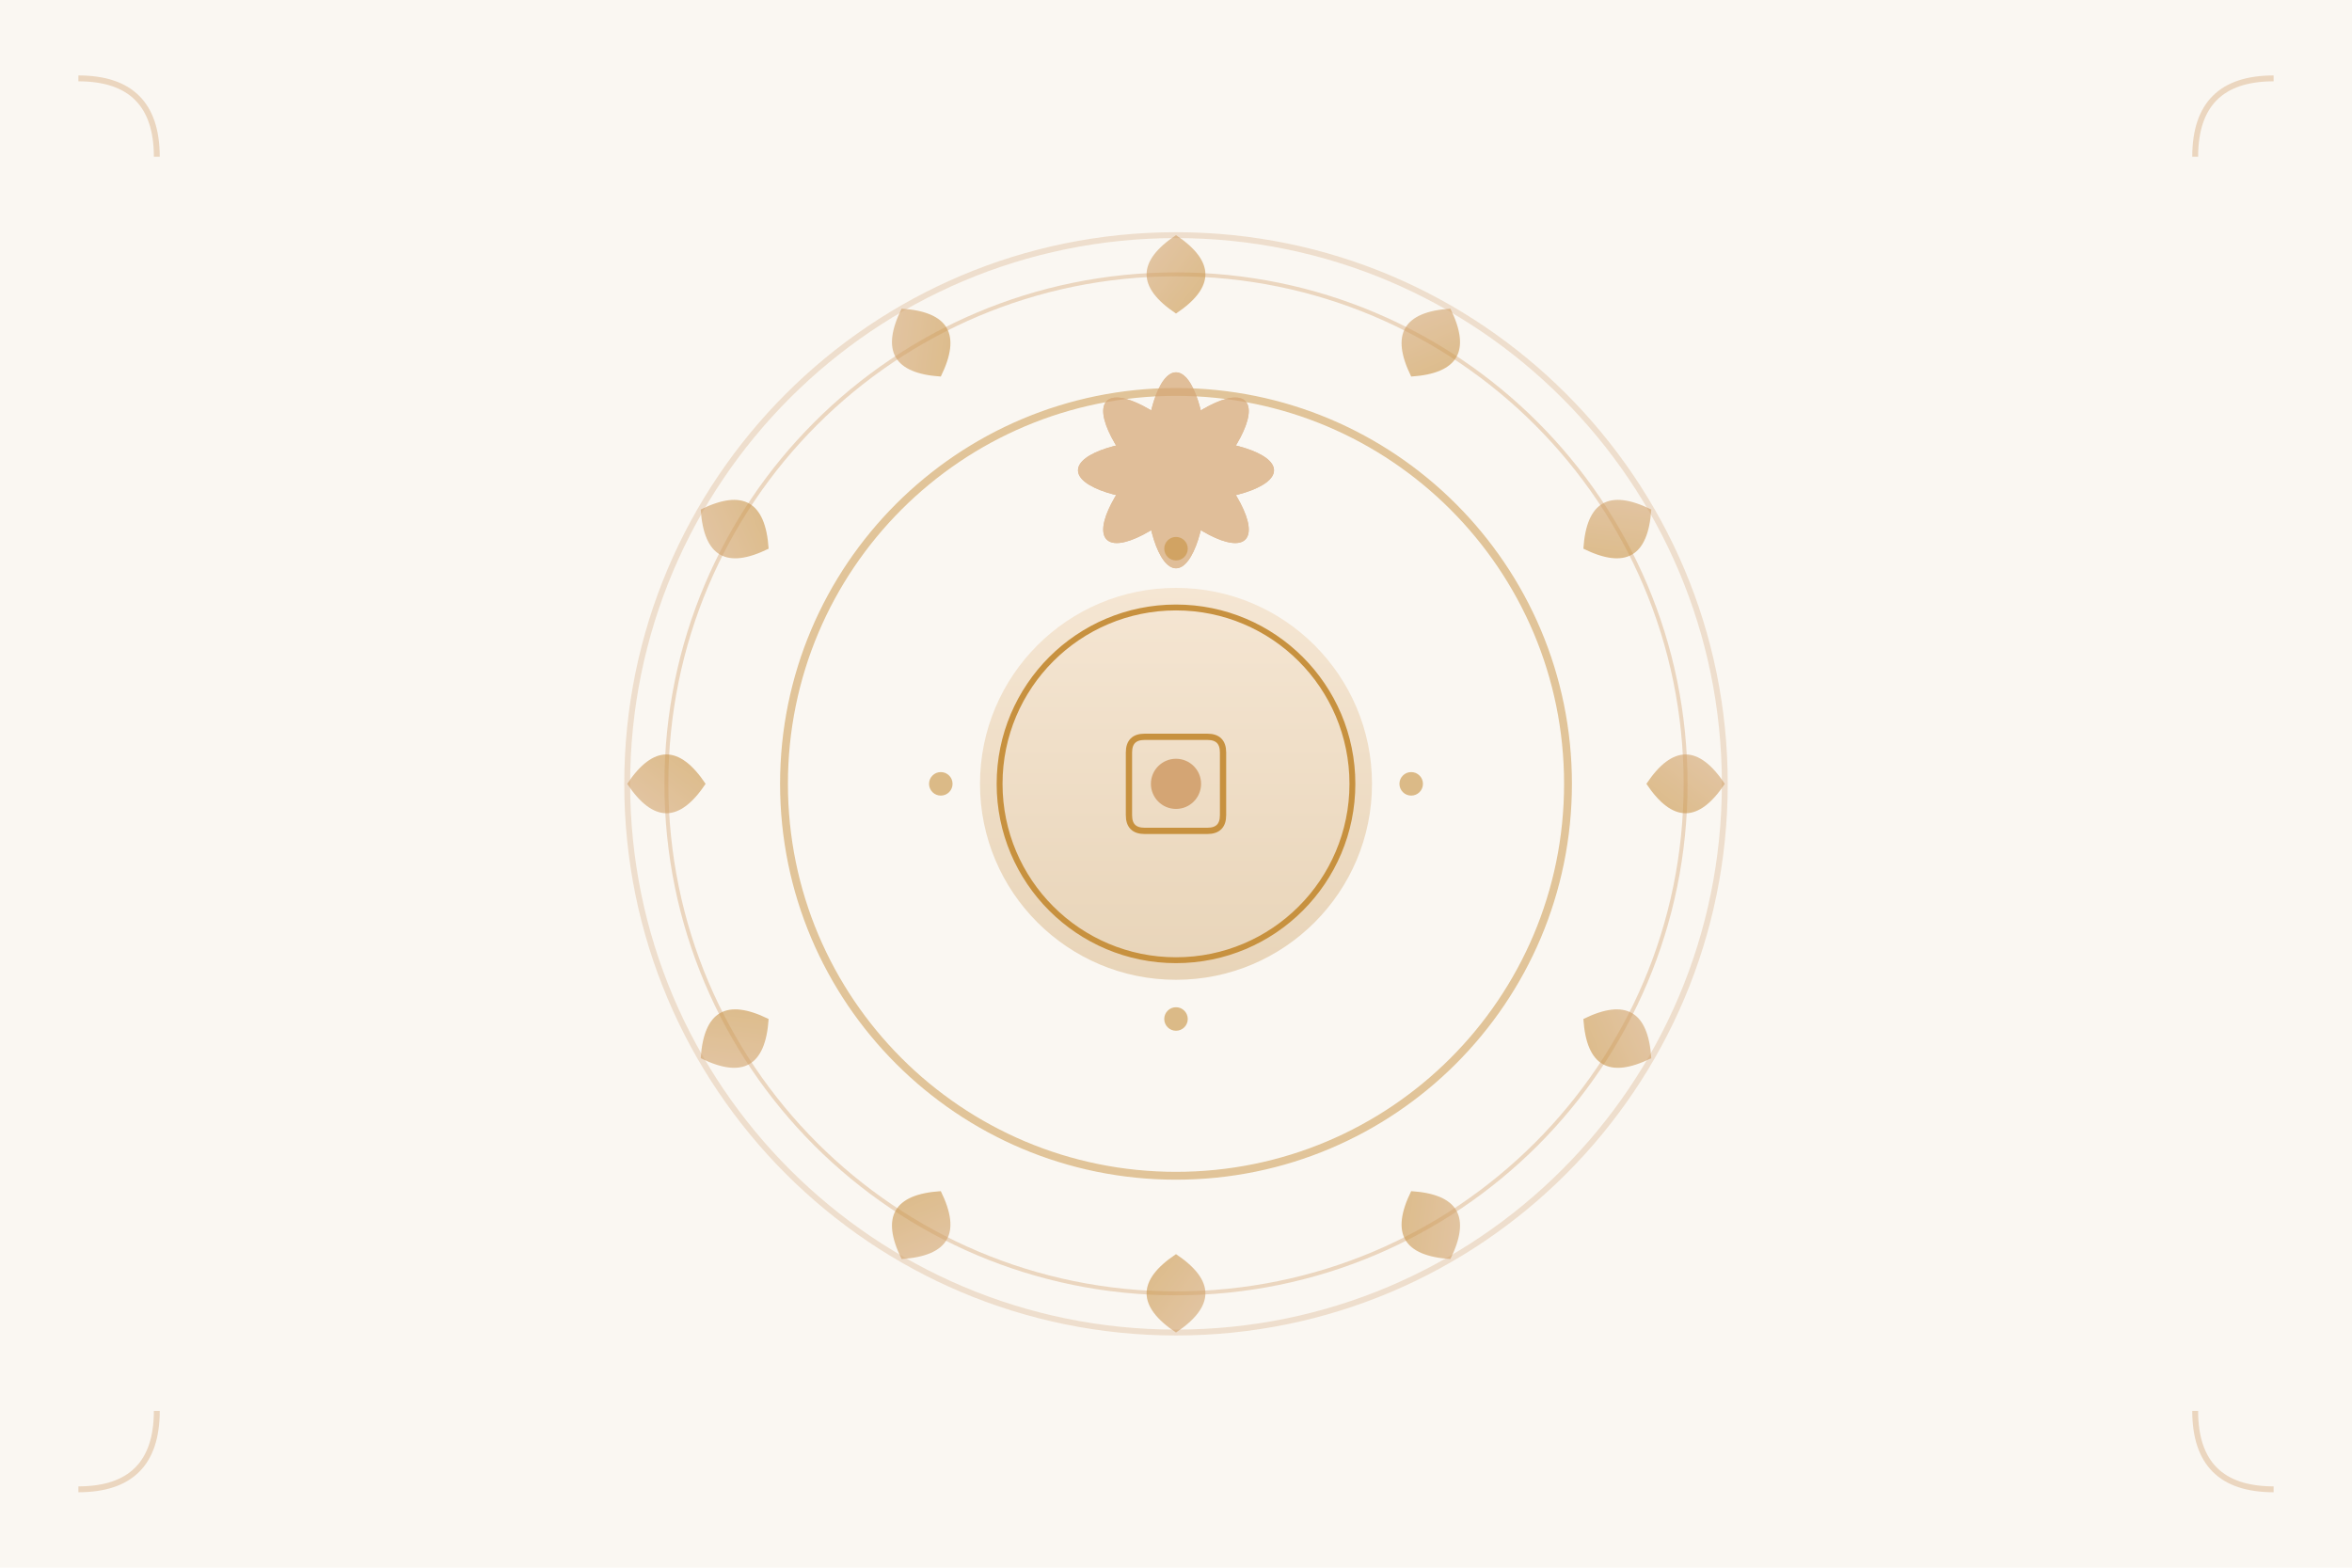
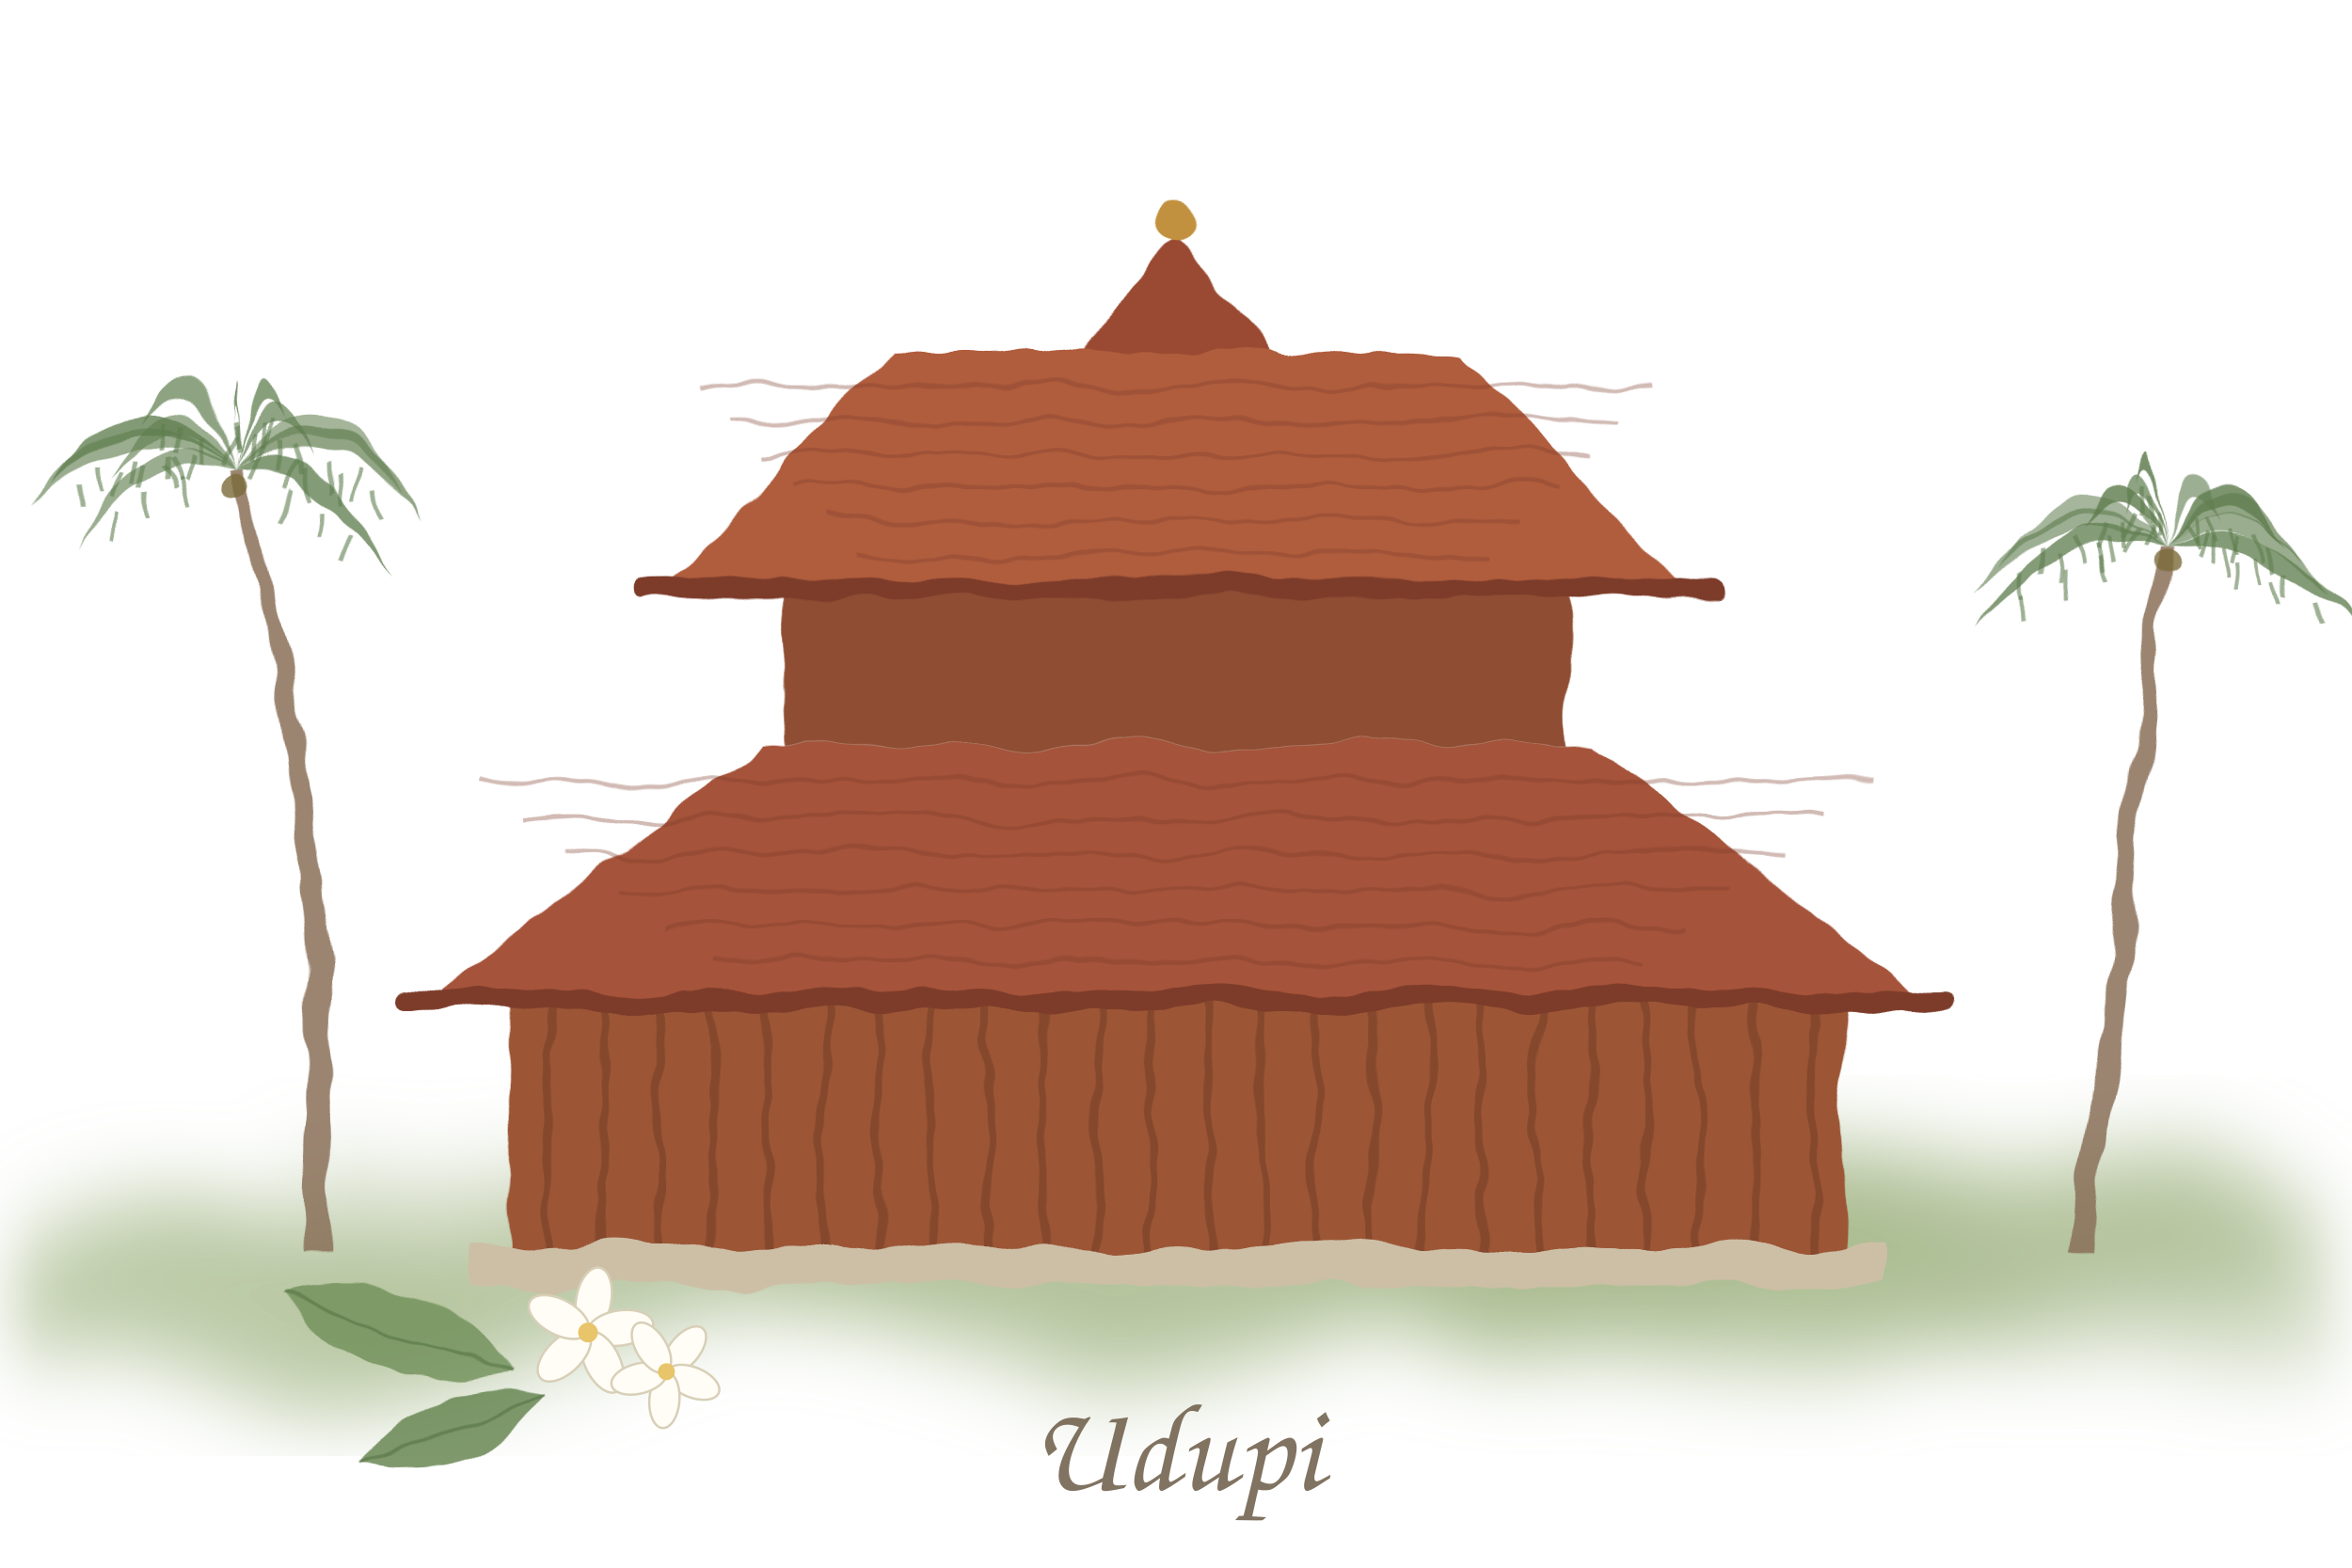
<svg xmlns="http://www.w3.org/2000/svg" viewBox="0 0 600 400" width="600" height="400">
  <defs>
-     <linearGradient id="grad1" x1="0%" y1="0%" x2="100%" y2="100%">
-       <stop offset="0%" style="stop-color:#d4a574;stop-opacity:1" />
-       <stop offset="100%" style="stop-color:#c7913f;stop-opacity:1" />
-     </linearGradient>
-     <linearGradient id="grad2" x1="0%" y1="0%" x2="0%" y2="100%">
-       <stop offset="0%" style="stop-color:#f5e6d3;stop-opacity:1" />
-       <stop offset="100%" style="stop-color:#e8d4b8;stop-opacity:1" />
-     </linearGradient>
+     <filter id="wc" x="-10%" y="-10%" width="120%" height="120%">
+       <feTurbulence type="fractalNoise" baseFrequency="0.04" numOctaves="3" seed="7" result="n" />
+       <feDisplacementMap in="SourceGraphic" in2="n" scale="7" xChannelSelector="R" yChannelSelector="G" />
+     </filter>
+     <filter id="wash" x="-20%" y="-20%" width="140%" height="140%">
+       <feTurbulence type="fractalNoise" baseFrequency="0.012" numOctaves="2" seed="3" result="n" />
+       <feDisplacementMap in="SourceGraphic" in2="n" scale="40" xChannelSelector="R" yChannelSelector="G" result="d" />
+       <feGaussianBlur in="d" stdDeviation="10" />
+     </filter>
+     <filter id="soft">
+       <feGaussianBlur stdDeviation="3" />
+     </filter>
+     <filter id="paper">
+       <feTurbulence type="fractalNoise" baseFrequency="0.9" numOctaves="2" seed="2" />
+       <feColorMatrix values="0 0 0 0 0.45  0 0 0 0 0.38  0 0 0 0 0.3  0 0 0 0.05 0" />
+     </filter>
  </defs>
-   <rect width="600" height="400" fill="#faf7f2" />
-   <g transform="translate(300, 200)">
-     <circle r="140" fill="none" stroke="#d4a574" stroke-width="1.5" opacity="0.3" />
-     <circle r="130" fill="none" stroke="#d4a574" stroke-width="1" opacity="0.4" />
-     <g opacity="0.6">
-       <path d="M 0,-120 Q 15,-130 0,-140 Q -15,-130 0,-120" fill="url(#grad1)" transform="rotate(0)" />
-       <path d="M 0,-120 Q 15,-130 0,-140 Q -15,-130 0,-120" fill="url(#grad1)" transform="rotate(30)" />
-       <path d="M 0,-120 Q 15,-130 0,-140 Q -15,-130 0,-120" fill="url(#grad1)" transform="rotate(60)" />
-       <path d="M 0,-120 Q 15,-130 0,-140 Q -15,-130 0,-120" fill="url(#grad1)" transform="rotate(90)" />
-       <path d="M 0,-120 Q 15,-130 0,-140 Q -15,-130 0,-120" fill="url(#grad1)" transform="rotate(120)" />
-       <path d="M 0,-120 Q 15,-130 0,-140 Q -15,-130 0,-120" fill="url(#grad1)" transform="rotate(150)" />
-       <path d="M 0,-120 Q 15,-130 0,-140 Q -15,-130 0,-120" fill="url(#grad1)" transform="rotate(180)" />
-       <path d="M 0,-120 Q 15,-130 0,-140 Q -15,-130 0,-120" fill="url(#grad1)" transform="rotate(210)" />
-       <path d="M 0,-120 Q 15,-130 0,-140 Q -15,-130 0,-120" fill="url(#grad1)" transform="rotate(240)" />
-       <path d="M 0,-120 Q 15,-130 0,-140 Q -15,-130 0,-120" fill="url(#grad1)" transform="rotate(270)" />
-       <path d="M 0,-120 Q 15,-130 0,-140 Q -15,-130 0,-120" fill="url(#grad1)" transform="rotate(300)" />
-       <path d="M 0,-120 Q 15,-130 0,-140 Q -15,-130 0,-120" fill="url(#grad1)" transform="rotate(330)" />
-     </g>
-     <circle r="100" fill="none" stroke="#c7913f" stroke-width="2" opacity="0.5" />
-     <g opacity="0.7">
-       <ellipse rx="8" ry="25" fill="#d4a574" transform="translate(0, -80) rotate(0)" />
-       <ellipse rx="8" ry="25" fill="#d4a574" transform="translate(0, -80) rotate(45)" />
-       <ellipse rx="8" ry="25" fill="#d4a574" transform="translate(0, -80) rotate(90)" />
-       <ellipse rx="8" ry="25" fill="#d4a574" transform="translate(0, -80) rotate(135)" />
-       <ellipse rx="8" ry="25" fill="#d4a574" transform="translate(0, -80) rotate(180)" />
-       <ellipse rx="8" ry="25" fill="#d4a574" transform="translate(0, -80) rotate(225)" />
-       <ellipse rx="8" ry="25" fill="#d4a574" transform="translate(0, -80) rotate(270)" />
-       <ellipse rx="8" ry="25" fill="#d4a574" transform="translate(0, -80) rotate(315)" />
-     </g>
-     <circle r="50" fill="url(#grad2)" />
-     <circle r="45" fill="none" stroke="#c7913f" stroke-width="1.5" />
-     <g transform="scale(0.8)">
-       <path d="M -15,-10 L -15,10 Q -15,15 -10,15 L 10,15 Q 15,15 15,10 L 15,-10 Q 15,-15 10,-15 L -10,-15 Q -15,-15 -15,-10 Z" fill="none" stroke="#c7913f" stroke-width="2" />
-       <circle cx="0" cy="0" r="8" fill="#d4a574" />
-     </g>
-     <circle cx="0" cy="-60" r="3" fill="#c7913f" opacity="0.6" />
-     <circle cx="0" cy="60" r="3" fill="#c7913f" opacity="0.6" />
-     <circle cx="-60" cy="0" r="3" fill="#c7913f" opacity="0.6" />
-     <circle cx="60" cy="0" r="3" fill="#c7913f" opacity="0.6" />
-   </g>
-   <path d="M 20,20 Q 40,20 40,40" fill="none" stroke="#d4a574" stroke-width="1.5" opacity="0.4" />
-   <path d="M 580,20 Q 560,20 560,40" fill="none" stroke="#d4a574" stroke-width="1.5" opacity="0.4" />
-   <path d="M 20,380 Q 40,380 40,360" fill="none" stroke="#d4a574" stroke-width="1.5" opacity="0.4" />
-   <path d="M 580,380 Q 560,380 560,360" fill="none" stroke="#d4a574" stroke-width="1.5" opacity="0.4" />
+   <g filter="url(#wash)">
+     <ellipse cx="311.4" cy="333.9" rx="127.4" ry="11.6" fill="#a7b98c" opacity="0.44" />
+     <ellipse cx="406.2" cy="327.8" rx="72.2" ry="9.2" fill="#a7b98c" opacity="0.35" />
+     <ellipse cx="428.1" cy="310.6" rx="97.6" ry="11.9" fill="#a7b98c" opacity="0.46" />
+     <ellipse cx="531.5" cy="316.9" rx="129.9" ry="9.6" fill="#a7b98c" opacity="0.45" />
+     <ellipse cx="495.2" cy="306.3" rx="110.9" ry="14.0" fill="#a7b98c" opacity="0.49" />
+     <ellipse cx="149.2" cy="322.7" rx="122.4" ry="14.7" fill="#a7b98c" opacity="0.33" />
+     <ellipse cx="82.6" cy="339.5" rx="95.8" ry="18.0" fill="#a7b98c" opacity="0.29" />
+     <ellipse cx="462.3" cy="334.2" rx="124.8" ry="9.2" fill="#a7b98c" opacity="0.34" />
+     <ellipse cx="66.9" cy="331.6" rx="88.1" ry="17.6" fill="#a7b98c" opacity="0.34" />
+     <ellipse cx="442.7" cy="336.4" rx="80.5" ry="14.0" fill="#a7b98c" opacity="0.49" />
+     <ellipse cx="314.0" cy="315.1" rx="82.4" ry="16.1" fill="#a7b98c" opacity="0.30" />
+     <ellipse cx="354.0" cy="323.3" rx="101.0" ry="10.2" fill="#a7b98c" opacity="0.41" />
+     <ellipse cx="516.6" cy="313.4" rx="86.6" ry="17.2" fill="#a7b98c" opacity="0.39" />
+     <ellipse cx="181.7" cy="300.4" rx="114.0" ry="12.1" fill="#a7b98c" opacity="0.37" />
+     <ellipse cx="181.7" cy="326.6" rx="112.4" ry="11.8" fill="#a7b98c" opacity="0.27" />
+     <ellipse cx="553.1" cy="338.2" rx="66.3" ry="14.1" fill="#a7b98c" opacity="0.42" />
+     <ellipse cx="249.6" cy="330.7" rx="127.4" ry="14.3" fill="#a7b98c" opacity="0.35" />
+     <ellipse cx="141.7" cy="310.6" rx="74.8" ry="10.0" fill="#a7b98c" opacity="0.30" />
+     <ellipse cx="477.9" cy="322.6" rx="117.3" ry="17.3" fill="#a7b98c" opacity="0.45" />
+     <ellipse cx="65.7" cy="338.9" rx="71.0" ry="15.9" fill="#a7b98c" opacity="0.46" />
+     <ellipse cx="381.9" cy="317.0" rx="69.9" ry="9.8" fill="#a7b98c" opacity="0.41" />
+     <ellipse cx="165.7" cy="322.4" rx="82.2" ry="10.5" fill="#a7b98c" opacity="0.32" />
+     <ellipse cx="416.9" cy="320.4" rx="90.5" ry="13.4" fill="#a7b98c" opacity="0.39" />
+     <ellipse cx="308.1" cy="318.7" rx="127.9" ry="15.8" fill="#a7b98c" opacity="0.31" />
+     <ellipse cx="205.5" cy="307.9" rx="88.7" ry="9.3" fill="#a7b98c" opacity="0.44" />
+     <ellipse cx="335.3" cy="317.8" rx="123.1" ry="12.0" fill="#a7b98c" opacity="0.39" />
+   </g>
+   <g filter="url(#wc)">
+     <path d="M76.8,320 Q84.0,210.0 58.4,120 L61.6,120 Q88.8,210.0 84.0,320 Z" fill="#8a7058" opacity=".85" />
+     <path d="M60.0,120 Q39.346,101.696 18.692,140.439 Q39.346,112.896 60.0,120 Z" fill="#5f7d4e" opacity="0.63" />
+     <path d="M45.542,122.877 l2.875,7.2" stroke="#5f7d4e" stroke-width="1.12" opacity=".6" />
+     <path d="M37.28,126.501 l0.606,7.2" stroke="#5f7d4e" stroke-width="1.12" opacity=".6" />
+     <path d="M29.019,131.935 l-1.994,7.2" stroke="#5f7d4e" stroke-width="1.12" opacity=".6" />
+     <path d="M60.0,120 Q33.916,92.006 7.832,128.578 Q33.916,103.206 60.0,120 Z" fill="#5f7d4e" opacity="0.63" />
+     <path d="M41.741,118.725 l2.984,7.2" stroke="#5f7d4e" stroke-width="1.12" opacity=".6" />
+     <path d="M31.308,119.977 l-2.69,7.2" stroke="#5f7d4e" stroke-width="1.12" opacity=".6" />
+     <path d="M20.874,123.039 l-1.234,7.2" stroke="#5f7d4e" stroke-width="1.12" opacity=".6" />
+     <path d="M60.0,120 Q37.051,87.479 14.103,122.283 Q37.051,98.679 60.0,120 Z" fill="#5f7d4e" opacity="0.78" />
+     <path d="M43.936,116.522 l1.819,7.2" stroke="#5f7d4e" stroke-width="1.12" opacity=".6" />
+     <path d="M34.756,116.515 l-0.691,7.2" stroke="#5f7d4e" stroke-width="1.12" opacity=".6" />
+     <path d="M25.577,118.318 l0.631,7.2" stroke="#5f7d4e" stroke-width="1.12" opacity=".6" />
+     <path d="M60.0,120 Q44.439,88.259 28.878,121.649 Q44.439,99.459 60.0,120 Z" fill="#5f7d4e" opacity="0.63" />
+     <path d="M49.107,116.3 l-2.037,7.2" stroke="#5f7d4e" stroke-width="1.12" opacity=".6" />
+     <path d="M42.883,116.166 l-0.855,7.2" stroke="#5f7d4e" stroke-width="1.12" opacity=".6" />
+     <path d="M36.659,117.843 l-0.77,7.2" stroke="#5f7d4e" stroke-width="1.12" opacity=".6" />
+     <path d="M60.0,120 Q48.135,78.271 36.269,107.008 Q48.135,89.471 60.0,120 Z" fill="#5f7d4e" opacity="0.71" />
+     <path d="M51.694,111.176 l-0.997,7.2" stroke="#5f7d4e" stroke-width="1.12" opacity=".6" />
+     <path d="M46.948,108.113 l-2.466,7.2" stroke="#5f7d4e" stroke-width="1.12" opacity=".6" />
+     <path d="M42.202,106.862 l-0.844,7.2" stroke="#5f7d4e" stroke-width="1.12" opacity=".6" />
+     <path d="M60.0,120 Q59.225,83.614 58.45,107.978 Q59.225,94.814 60.0,120 Z" fill="#5f7d4e" opacity="0.83" />
+     <path d="M59.458,111.516 l-2.875,7.2" stroke="#5f7d4e" stroke-width="1.12" opacity=".6" />
+     <path d="M59.148,108.647 l1.445,7.2" stroke="#5f7d4e" stroke-width="1.12" opacity=".6" />
+     <path d="M58.838,107.59 l1.348,7.2" stroke="#5f7d4e" stroke-width="1.12" opacity=".6" />
+     <path d="M60.0,120 Q66.321,80.486 72.641,107.375 Q66.321,91.686 60.0,120 Z" fill="#5f7d4e" opacity="0.74" />
+     <path d="M64.424,111.305 l-0.91,7.2" stroke="#5f7d4e" stroke-width="1.12" opacity=".6" />
+     <path d="M66.953,108.316 l-0.465,7.2" stroke="#5f7d4e" stroke-width="1.12" opacity=".6" />
+     <path d="M69.481,107.137 l-2.627,7.2" stroke="#5f7d4e" stroke-width="1.12" opacity=".6" />
+     <path d="M60.0,120 Q69.364,86.777 78.728,117.06 Q69.364,97.977 60.0,120 Z" fill="#5f7d4e" opacity="0.70" />
+     <path d="M66.555,114.694 l-2.997,7.2" stroke="#5f7d4e" stroke-width="1.12" opacity=".6" />
+     <path d="M70.3,113.642 l0.018,7.2" stroke="#5f7d4e" stroke-width="1.12" opacity=".6" />
+     <path d="M74.046,114.401 l2.29,7.2" stroke="#5f7d4e" stroke-width="1.12" opacity=".6" />
+     <path d="M60.0,120 Q80.991,90.334 101.982,125.757 Q80.991,101.534 60.0,120 Z" fill="#5f7d4e" opacity="0.57" />
+     <path d="M74.694,117.738 l-2.365,7.2" stroke="#5f7d4e" stroke-width="1.12" opacity=".6" />
+     <path d="M83.09,118.425 l1.509,7.2" stroke="#5f7d4e" stroke-width="1.12" opacity=".6" />
+     <path d="M91.486,120.924 l-0.75,7.2" stroke="#5f7d4e" stroke-width="1.12" opacity=".6" />
+     <path d="M60.0,120 Q83.769,94.641 107.538,131.763 Q83.769,105.841 60.0,120 Z" fill="#5f7d4e" opacity="0.69" />
+     <path d="M76.638,119.84 l2.657,7.2" stroke="#5f7d4e" stroke-width="1.12" opacity=".6" />
+     <path d="M86.146,121.729 l1.48,7.2" stroke="#5f7d4e" stroke-width="1.12" opacity=".6" />
+     <path d="M95.654,125.428 l2.828,7.2" stroke="#5f7d4e" stroke-width="1.12" opacity=".6" />
+     <path d="M60.0,120 Q80.277,107.844 100.554,147.202 Q80.277,119.044 60.0,120 Z" fill="#5f7d4e" opacity="0.77" />
+     <path d="M74.194,125.244 l-2.371,7.2" stroke="#5f7d4e" stroke-width="1.12" opacity=".6" />
+     <path d="M82.305,130.22 l-0.449,7.2" stroke="#5f7d4e" stroke-width="1.12" opacity=".6" />
+     <path d="M90.416,137.008 l-2.762,7.2" stroke="#5f7d4e" stroke-width="1.12" opacity=".6" />
+     <circle cx="60.0" cy="124.0" r="3.2" fill="#7a6a3a" opacity=".8" />
+   </g>
+   <g filter="url(#wc)">
+     <path d="M527.0,320 Q541.82,221.0 550.1,140 L553.1,140 Q546.32,221.0 533.75,320 Z" fill="#8a7058" opacity=".85" />
+     <path d="M551.6,140 Q528.618,122.924 505.637,159.299 Q528.618,133.424 551.6,140 Z" fill="#5f7d4e" opacity="0.76" />
+     <path d="M535.513,142.745 l1.844,6.75" stroke="#5f7d4e" stroke-width="1.05" opacity=".6" />
+     <path d="M526.32,146.17 l0.943,6.75" stroke="#5f7d4e" stroke-width="1.05" opacity=".6" />
+     <path d="M517.128,151.292 l0.142,6.75" stroke="#5f7d4e" stroke-width="1.05" opacity=".6" />
+     <path d="M551.6,140 Q527.602,116.637 503.603,151.67 Q527.602,127.137 551.6,140 Z" fill="#5f7d4e" opacity="0.61" />
+     <path d="M534.801,140.075 l2.009,6.75" stroke="#5f7d4e" stroke-width="1.05" opacity=".6" />
+     <path d="M525.202,141.974 l0.378,6.75" stroke="#5f7d4e" stroke-width="1.05" opacity=".6" />
+     <path d="M515.602,145.571 l1.555,6.75" stroke="#5f7d4e" stroke-width="1.05" opacity=".6" />
+     <path d="M551.6,140 Q530.929,111.57 510.259,144.731 Q530.929,122.07 551.6,140 Z" fill="#5f7d4e" opacity="0.56" />
+     <path d="M537.131,137.646 l1.96,6.75" stroke="#5f7d4e" stroke-width="1.05" opacity=".6" />
+     <path d="M528.862,138.158 l2.728,6.75" stroke="#5f7d4e" stroke-width="1.05" opacity=".6" />
+     <path d="M520.594,140.366 l0.387,6.75" stroke="#5f7d4e" stroke-width="1.05" opacity=".6" />
+     <path d="M551.6,140 Q541.462,107.979 531.323,136.709 Q541.462,118.479 551.6,140 Z" fill="#5f7d4e" opacity="0.81" />
+     <path d="M544.503,134.838 l-2.924,6.75" stroke="#5f7d4e" stroke-width="1.05" opacity=".6" />
+     <path d="M540.448,133.745 l0.97,6.75" stroke="#5f7d4e" stroke-width="1.05" opacity=".6" />
+     <path d="M536.392,134.35 l-1.428,6.75" stroke="#5f7d4e" stroke-width="1.05" opacity=".6" />
+     <path d="M551.6,140 Q546.409,106.269 541.218,131.883 Q546.409,116.769 551.6,140 Z" fill="#5f7d4e" opacity="0.71" />
+     <path d="M547.966,133.149 l-1.765,6.75" stroke="#5f7d4e" stroke-width="1.05" opacity=".6" />
+     <path d="M545.89,131.091 l2.602,6.75" stroke="#5f7d4e" stroke-width="1.05" opacity=".6" />
+     <path d="M543.813,130.73 l-2.814,6.75" stroke="#5f7d4e" stroke-width="1.05" opacity=".6" />
+     <path d="M551.6,140 Q548.643,100.168 545.685,123.405 Q548.643,110.668 551.6,140 Z" fill="#5f7d4e" opacity="0.84" />
+     <path d="M549.53,130.182 l-0.252,6.75" stroke="#5f7d4e" stroke-width="1.05" opacity=".6" />
+     <path d="M548.347,126.428 l-0.97,6.75" stroke="#5f7d4e" stroke-width="1.05" opacity=".6" />
+     <path d="M547.164,124.372 l-1.917,6.75" stroke="#5f7d4e" stroke-width="1.05" opacity=".6" />
+     <path d="M551.6,140 Q559.05,106.381 566.499,133.262 Q559.05,116.881 551.6,140 Z" fill="#5f7d4e" opacity="0.61" />
+     <path d="M556.815,133.632 l2.951,6.75" stroke="#5f7d4e" stroke-width="1.05" opacity=".6" />
+     <path d="M559.795,131.85 l-0.829,6.75" stroke="#5f7d4e" stroke-width="1.05" opacity=".6" />
+     <path d="M562.775,131.765 l1.751,6.75" stroke="#5f7d4e" stroke-width="1.05" opacity=".6" />
+     <path d="M551.6,140 Q567.217,108.241 582.834,139.102 Q567.217,118.741 551.6,140 Z" fill="#5f7d4e" opacity="0.81" />
+     <path d="M562.532,135.676 l-2.888,6.75" stroke="#5f7d4e" stroke-width="1.05" opacity=".6" />
+     <path d="M568.779,135.061 l1.351,6.75" stroke="#5f7d4e" stroke-width="1.05" opacity=".6" />
+     <path d="M575.025,136.144 l2.563,6.75" stroke="#5f7d4e" stroke-width="1.05" opacity=".6" />
+     <path d="M551.6,140 Q569.267,110.498 586.934,142.715 Q569.267,120.998 551.6,140 Z" fill="#5f7d4e" opacity="0.69" />
+     <path d="M563.967,136.941 l-1.17,6.75" stroke="#5f7d4e" stroke-width="1.05" opacity=".6" />
+     <path d="M571.034,137.049 l-2.66,6.75" stroke="#5f7d4e" stroke-width="1.05" opacity=".6" />
+     <path d="M578.1,138.855 l2.508,6.75" stroke="#5f7d4e" stroke-width="1.05" opacity=".6" />
+     <path d="M551.6,140 Q572.702,116.947 593.804,151.863 Q572.702,127.447 551.6,140 Z" fill="#5f7d4e" opacity="0.63" />
+     <path d="M566.371,140.143 l1.077,6.75" stroke="#5f7d4e" stroke-width="1.05" opacity=".6" />
+     <path d="M574.812,142.08 l2.102,6.75" stroke="#5f7d4e" stroke-width="1.05" opacity=".6" />
+     <path d="M583.253,145.715 l-0.252,6.75" stroke="#5f7d4e" stroke-width="1.05" opacity=".6" />
+     <path d="M551.6,140 Q577.61,125.6 603.62,162.335 Q577.61,136.1 551.6,140 Z" fill="#5f7d4e" opacity="0.77" />
+     <path d="M569.807,143.808 l0.132,6.75" stroke="#5f7d4e" stroke-width="1.05" opacity=".6" />
+     <path d="M580.211,147.84 l1.617,6.75" stroke="#5f7d4e" stroke-width="1.05" opacity=".6" />
+     <path d="M590.615,153.569 l1.419,6.75" stroke="#5f7d4e" stroke-width="1.05" opacity=".6" />
+     <circle cx="551.6" cy="143.75" r="3.0" fill="#7a6a3a" opacity=".8" />
+   </g>
+   <g filter="url(#wc)">
+     <rect x="130" y="250" width="340" height="70" fill="#9c5636" />
+     <path d="M140,250 v70" stroke="#6e3a24" stroke-width="2" opacity=".5" />
+     <path d="M154,250 v70" stroke="#6e3a24" stroke-width="2" opacity=".5" />
+     <path d="M168,250 v70" stroke="#6e3a24" stroke-width="2" opacity=".5" />
+     <path d="M182,250 v70" stroke="#6e3a24" stroke-width="2" opacity=".5" />
+     <path d="M196,250 v70" stroke="#6e3a24" stroke-width="2" opacity=".5" />
+     <path d="M210,250 v70" stroke="#6e3a24" stroke-width="2" opacity=".5" />
+     <path d="M224,250 v70" stroke="#6e3a24" stroke-width="2" opacity=".5" />
+     <path d="M238,250 v70" stroke="#6e3a24" stroke-width="2" opacity=".5" />
+     <path d="M252,250 v70" stroke="#6e3a24" stroke-width="2" opacity=".5" />
+     <path d="M266,250 v70" stroke="#6e3a24" stroke-width="2" opacity=".5" />
+     <path d="M280,250 v70" stroke="#6e3a24" stroke-width="2" opacity=".5" />
+     <path d="M294,250 v70" stroke="#6e3a24" stroke-width="2" opacity=".5" />
+     <path d="M308,250 v70" stroke="#6e3a24" stroke-width="2" opacity=".5" />
+     <path d="M322,250 v70" stroke="#6e3a24" stroke-width="2" opacity=".5" />
+     <path d="M336,250 v70" stroke="#6e3a24" stroke-width="2" opacity=".5" />
+     <path d="M350,250 v70" stroke="#6e3a24" stroke-width="2" opacity=".5" />
+     <path d="M364,250 v70" stroke="#6e3a24" stroke-width="2" opacity=".5" />
+     <path d="M378,250 v70" stroke="#6e3a24" stroke-width="2" opacity=".5" />
+     <path d="M392,250 v70" stroke="#6e3a24" stroke-width="2" opacity=".5" />
+     <path d="M406,250 v70" stroke="#6e3a24" stroke-width="2" opacity=".5" />
+     <path d="M420,250 v70" stroke="#6e3a24" stroke-width="2" opacity=".5" />
+     <path d="M434,250 v70" stroke="#6e3a24" stroke-width="2" opacity=".5" />
+     <path d="M448,250 v70" stroke="#6e3a24" stroke-width="2" opacity=".5" />
+     <path d="M462,250 v70" stroke="#6e3a24" stroke-width="2" opacity=".5" />
+     <path d="M110,255 L193.6,190 L406.4,190 L490,255 Z" fill="#a5533a" />
+     <path d="M181.657,245.714 L418.343,245.714" stroke="#7d3c2a" stroke-width="1" opacity=".35" />
+     <path d="M169.714,236.429 L430.286,236.429" stroke="#7d3c2a" stroke-width="1" opacity=".35" />
+     <path d="M157.771,227.143 L442.229,227.143" stroke="#7d3c2a" stroke-width="1" opacity=".35" />
+     <path d="M145.829,217.857 L454.171,217.857" stroke="#7d3c2a" stroke-width="1" opacity=".35" />
+     <path d="M133.886,208.571 L466.114,208.571" stroke="#7d3c2a" stroke-width="1" opacity=".35" />
+     <path d="M121.943,199.286 L478.057,199.286" stroke="#7d3c2a" stroke-width="1" opacity=".35" />
+     <path d="M104,255 L496,255" stroke="#7d3c2a" stroke-width="5" stroke-linecap="round" />
+     <rect x="200" y="150" width="200" height="40" fill="#8f4e33" />
+     <path d="M170,150 L227.2,90 L372.8,90 L430,150 Z" fill="#b05d3d" />
+     <path d="M219.029,141.429 L380.971,141.429" stroke="#7d3c2a" stroke-width="1" opacity=".35" />
+     <path d="M210.857,132.857 L389.143,132.857" stroke="#7d3c2a" stroke-width="1" opacity=".35" />
+     <path d="M202.686,124.286 L397.314,124.286" stroke="#7d3c2a" stroke-width="1" opacity=".35" />
+     <path d="M194.514,115.714 L405.486,115.714" stroke="#7d3c2a" stroke-width="1" opacity=".35" />
+     <path d="M186.343,107.143 L413.657,107.143" stroke="#7d3c2a" stroke-width="1" opacity=".35" />
+     <path d="M178.171,98.571 L421.829,98.571" stroke="#7d3c2a" stroke-width="1" opacity=".35" />
+     <path d="M164,150 L436,150" stroke="#7d3c2a" stroke-width="5" stroke-linecap="round" />
+     <path d="M300,60 l-24,30 h48 Z" fill="#9a4a32" />
+     <circle cx="300" cy="56" r="5" fill="#c2913f" />
+     <rect x="120" y="318" width="360" height="10" fill="#cdbfa6" />
+   </g>
+   <g transform="translate(150,340) rotate(10)">
+     <ellipse cx="0" cy="-8.4" rx="4.48" ry="8.4" fill="#fffdf5" stroke="#d8cfb8" stroke-width=".6" transform="rotate(0)" />
+     <ellipse cx="0" cy="-8.4" rx="4.48" ry="8.4" fill="#fffdf5" stroke="#d8cfb8" stroke-width=".6" transform="rotate(72)" />
+     <ellipse cx="0" cy="-8.4" rx="4.48" ry="8.4" fill="#fffdf5" stroke="#d8cfb8" stroke-width=".6" transform="rotate(144)" />
+     <ellipse cx="0" cy="-8.4" rx="4.48" ry="8.4" fill="#fffdf5" stroke="#d8cfb8" stroke-width=".6" transform="rotate(216)" />
+     <ellipse cx="0" cy="-8.4" rx="4.48" ry="8.4" fill="#fffdf5" stroke="#d8cfb8" stroke-width=".6" transform="rotate(288)" />
+     <circle r="2.52" fill="#e8c46a" />
+   </g>
+   <g transform="translate(170,350) rotate(40)">
+     <ellipse cx="0" cy="-7.2" rx="3.84" ry="7.2" fill="#fffdf5" stroke="#d8cfb8" stroke-width=".6" transform="rotate(0)" />
+     <ellipse cx="0" cy="-7.2" rx="3.84" ry="7.2" fill="#fffdf5" stroke="#d8cfb8" stroke-width=".6" transform="rotate(72)" />
+     <ellipse cx="0" cy="-7.2" rx="3.84" ry="7.2" fill="#fffdf5" stroke="#d8cfb8" stroke-width=".6" transform="rotate(144)" />
+     <ellipse cx="0" cy="-7.2" rx="3.84" ry="7.2" fill="#fffdf5" stroke="#d8cfb8" stroke-width=".6" transform="rotate(216)" />
+     <ellipse cx="0" cy="-7.2" rx="3.84" ry="7.2" fill="#fffdf5" stroke="#d8cfb8" stroke-width=".6" transform="rotate(288)" />
+     <circle r="2.16" fill="#e8c46a" />
+   </g>
+   <g filter="url(#wc)">
+     <path d="M130.0,350.0 Q108.4,321.7 73.6,329.5 Q95.2,357.8 130.0,350.0 Z" fill="#6f8f57" opacity=".8" />
+     <path d="M130.0,350.0 L73.6,329.5" stroke="#4d6b3c" stroke-width=".8" opacity=".5" />
+     <path d="M140.0,356.0 Q111.0,349.5 93.0,373.1 Q122.0,379.6 140.0,356.0 Z" fill="#5f8048" opacity=".8" />
+     <path d="M140.0,356.0 L93.0,373.1" stroke="#4d6b3c" stroke-width=".8" opacity=".5" />
+   </g>
+   <text x="300" y="380" text-anchor="middle" font-family="Snell Roundhand, Brush Script MT, Segoe Script, cursive" font-size="32" fill="#6b5a45" opacity=".85">Udupi</text>
</svg>
